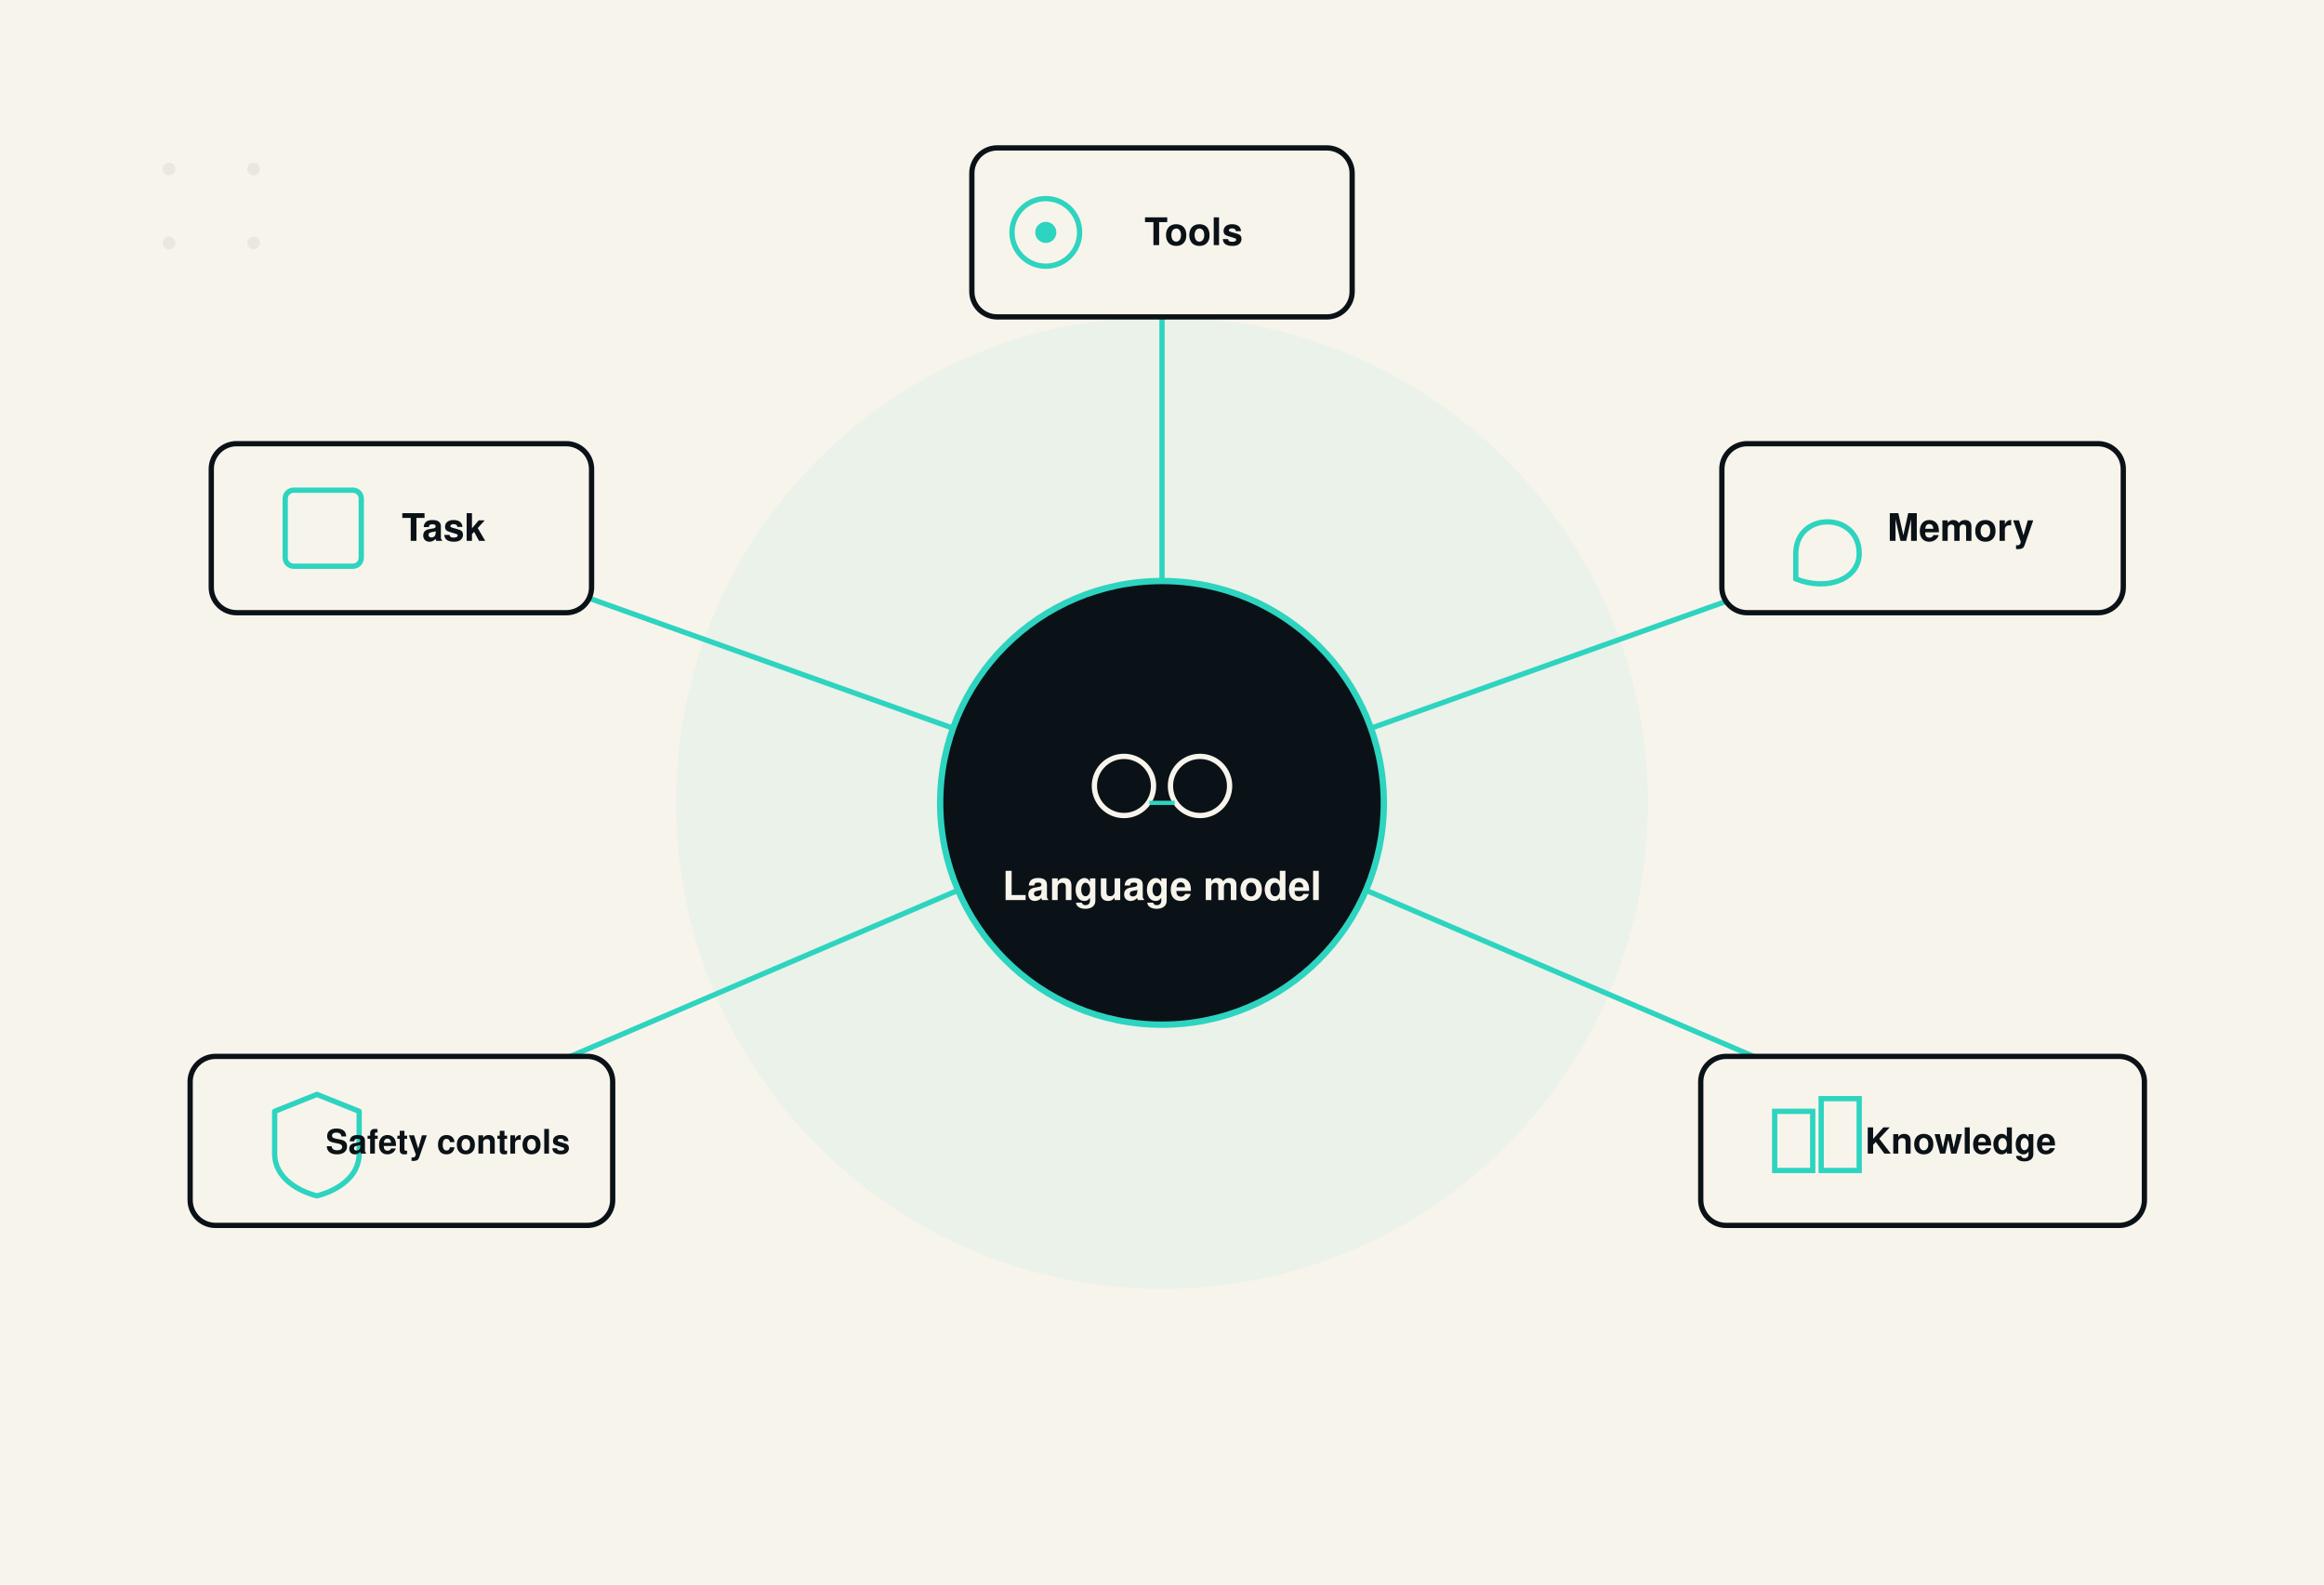
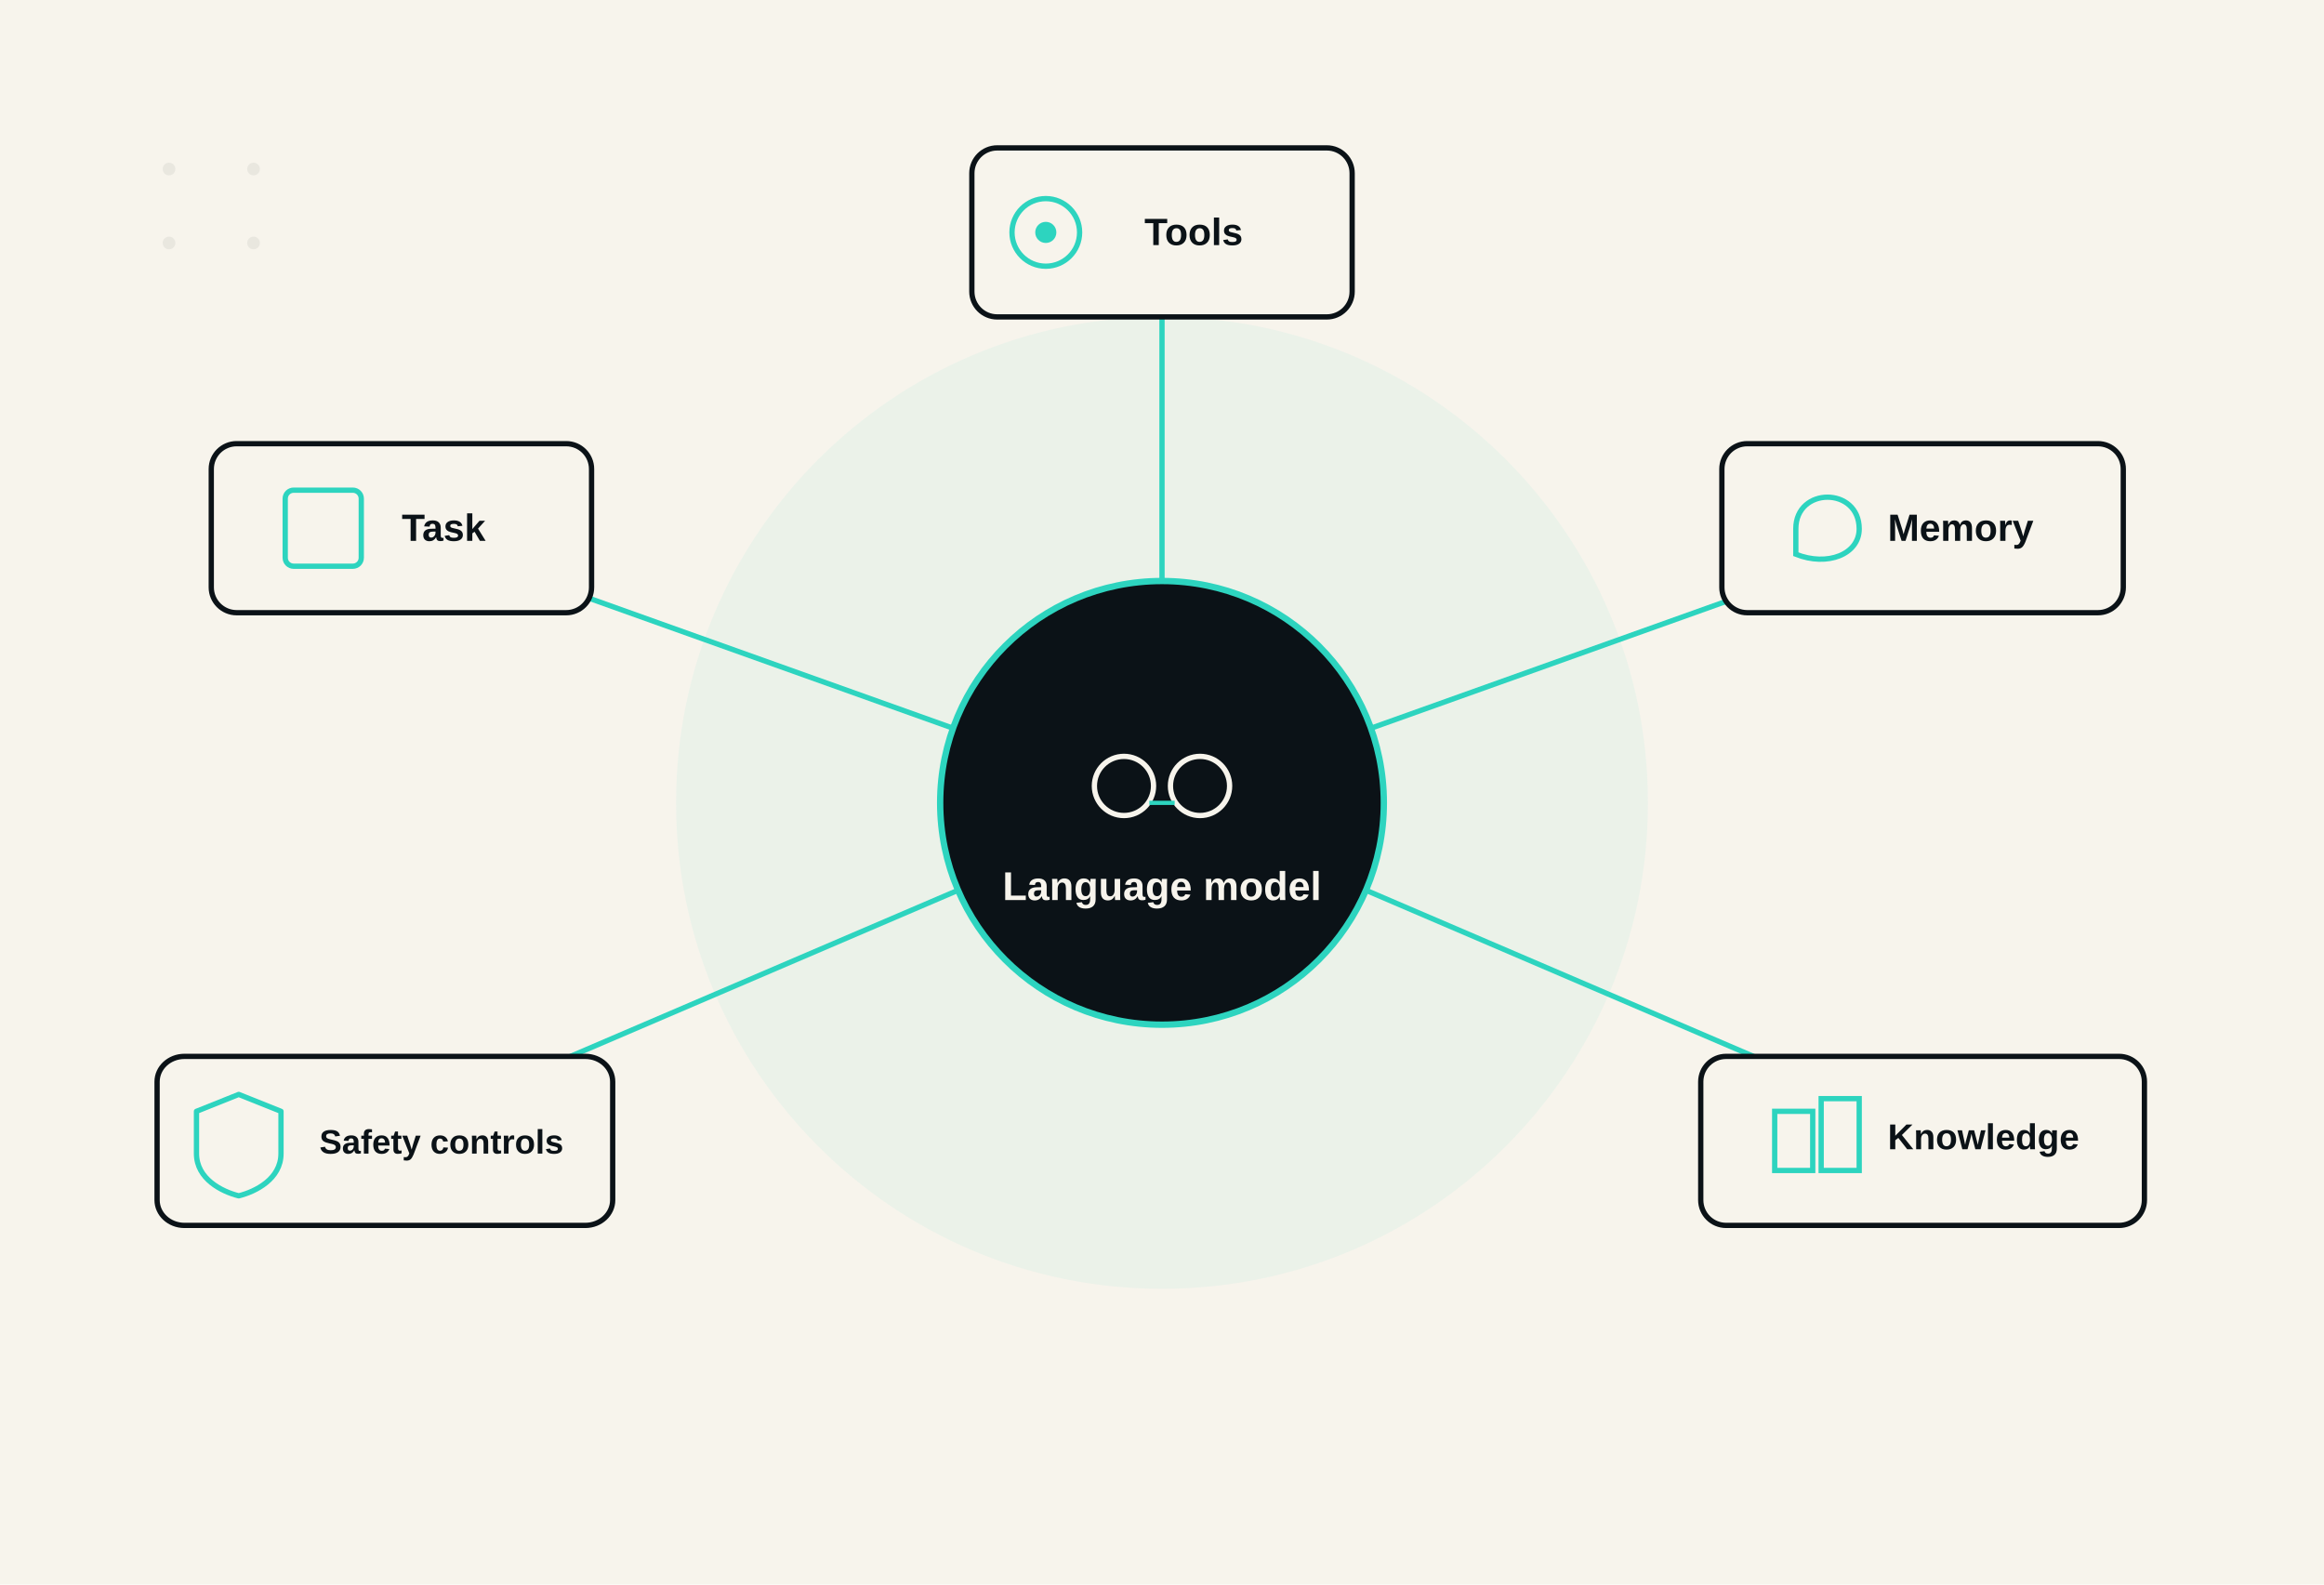
- <svg xmlns="http://www.w3.org/2000/svg" width="1100" height="750" viewBox="0 0 1100 750">
-   <rect width="1100" height="750" fill="#F7F4EC" />
-   <g fill="#0B1217" opacity="0.06">
-     <circle cx="80" cy="80" r="3" />
-     <circle cx="120" cy="80" r="3" />
-     <circle cx="80" cy="115" r="3" />
-     <circle cx="120" cy="115" r="3" />
+ <svg xmlns="http://www.w3.org/2000/svg" id="Layer_1" data-name="Layer 1" viewBox="0 0 1100 750">
+   <defs>
+     <style>.cls-1,.cls-10,.cls-9{fill:#f7f4ec;}.cls-2,.cls-4{opacity:0.06;}.cls-12,.cls-14,.cls-16,.cls-3{fill:#0b1217;}.cls-11,.cls-4{fill:#2dd4bf;}.cls-12,.cls-14,.cls-16,.cls-4,.cls-9{isolation:isolate;}.cls-15,.cls-5,.cls-6,.cls-7,.cls-8{fill:none;}.cls-15,.cls-5,.cls-6,.cls-8{stroke:#2dd4bf;}.cls-10,.cls-15,.cls-5,.cls-7{stroke-width:2.5px;}.cls-6{stroke-width:3px;}.cls-7{stroke:#f7f4ec;}.cls-8{stroke-width:2px;}.cls-9{font-size:19px;}.cls-12,.cls-14,.cls-16,.cls-9{font-family:Arial-BoldMT, Arial;font-weight:700;}.cls-10{stroke:#0b1217;}.cls-12{font-size:18px;}.cls-13{letter-spacing:-0.07em;}.cls-14{font-size:17px;}.cls-15{stroke-linejoin:round;}.cls-16{font-size:16px;}</style>
+   </defs>
+   <rect class="cls-1" width="1100" height="750" />
+   <g class="cls-2">
+     <circle class="cls-3" cx="80" cy="80" r="3" />
+     <circle class="cls-3" cx="120" cy="80" r="3" />
+     <circle class="cls-3" cx="80" cy="115" r="3" />
+     <circle class="cls-3" cx="120" cy="115" r="3" />
  </g>
-   <circle cx="550" cy="380" r="230" fill="#2DD4BF" opacity="0.06" />
-   <line x1="550" y1="380" x2="550" y2="150" stroke="#2DD4BF" stroke-width="2.5" />
-   <line x1="550" y1="380" x2="830" y2="280" stroke="#2DD4BF" stroke-width="2.5" />
-   <line x1="550" y1="380" x2="830" y2="500" stroke="#2DD4BF" stroke-width="2.5" />
-   <line x1="550" y1="380" x2="270" y2="500" stroke="#2DD4BF" stroke-width="2.5" />
-   <line x1="550" y1="380" x2="270" y2="280" stroke="#2DD4BF" stroke-width="2.5" />
-   <g transform="translate(550,380)">
-     <circle cx="0" cy="0" r="105" fill="#0B1217" />
-     <circle cx="0" cy="0" r="105" fill="none" stroke="#2DD4BF" stroke-width="3" />
-     <circle cx="-18" cy="-8" r="14" fill="none" stroke="#F7F4EC" stroke-width="2.5" />
-     <circle cx="18" cy="-8" r="14" fill="none" stroke="#F7F4EC" stroke-width="2.5" />
-     <line x1="-6" y1="0" x2="6" y2="0" stroke="#2DD4BF" stroke-width="2" />
-     <text x="0" y="46" text-anchor="middle" font-family="Helvetica, Arial, sans-serif" font-size="19" font-weight="600" fill="#F7F4EC">Language model</text>
-   </g>
-   <g transform="translate(550,110)">
-     <rect x="-90" y="-40" width="180" height="80" rx="12" fill="#F7F4EC" stroke="#0B1217" stroke-width="2.5" />
-     <circle cx="-55" cy="0" r="16" fill="none" stroke="#2DD4BF" stroke-width="2.5" />
-     <circle cx="-55" cy="0" r="5" fill="#2DD4BF" />
-     <text x="15" y="6" text-anchor="middle" font-family="Helvetica, Arial, sans-serif" font-size="18" font-weight="600" fill="#0B1217">Tools</text>
-   </g>
-   <g transform="translate(910,250)">
-     <rect x="-95" y="-40" width="190" height="80" rx="12" fill="#F7F4EC" stroke="#0B1217" stroke-width="2.5" />
-     <path d="M -60 12 C -60 -8, -30 -8, -30 12 C -30 24, -45 30, -60 24 Z" fill="none" stroke="#2DD4BF" stroke-width="2.5" />
-     <text x="18" y="6" text-anchor="middle" font-family="Helvetica, Arial, sans-serif" font-size="18" font-weight="600" fill="#0B1217">Memory</text>
-   </g>
-   <g transform="translate(910,540)">
-     <rect x="-105" y="-40" width="210" height="80" rx="12" fill="#F7F4EC" stroke="#0B1217" stroke-width="2.5" />
-     <rect x="-70" y="-14" width="18" height="28" fill="none" stroke="#2DD4BF" stroke-width="2.5" />
-     <rect x="-48" y="-20" width="18" height="34" fill="none" stroke="#2DD4BF" stroke-width="2.5" />
-     <text x="18" y="6" text-anchor="middle" font-family="Helvetica, Arial, sans-serif" font-size="17" font-weight="600" fill="#0B1217">Knowledge</text>
-   </g>
-   <g transform="translate(190,540)">
-     <rect x="-100" y="-40" width="200" height="80" rx="12" fill="#F7F4EC" stroke="#0B1217" stroke-width="2.5" />
-     <path d="M -60 -14 L -60 6 C -60 18, -48 24, -40 26 C -32 24, -20 18, -20 6 L -20 -14 L -40 -22 Z" fill="none" stroke="#2DD4BF" stroke-width="2.5" stroke-linejoin="round" />
-     <text x="22" y="6" text-anchor="middle" font-family="Helvetica, Arial, sans-serif" font-size="16" font-weight="600" fill="#0B1217">Safety controls</text>
-   </g>
-   <g transform="translate(190,250)">
-     <rect x="-90" y="-40" width="180" height="80" rx="12" fill="#F7F4EC" stroke="#0B1217" stroke-width="2.5" />
-     <rect x="-55" y="-18" width="36" height="36" rx="4" fill="none" stroke="#2DD4BF" stroke-width="2.5" />
-     <text x="20" y="6" text-anchor="middle" font-family="Helvetica, Arial, sans-serif" font-size="18" font-weight="600" fill="#0B1217">Task</text>
-   </g>
+   <circle class="cls-4" cx="550" cy="380" r="230" />
+   <line class="cls-5" x1="550" y1="380" x2="550" y2="150" />
+   <line class="cls-5" x1="550" y1="380" x2="830" y2="280" />
+   <line class="cls-5" x1="550" y1="380" x2="830" y2="500" />
+   <line class="cls-5" x1="550" y1="380" x2="270" y2="500" />
+   <line class="cls-5" x1="550" y1="380" x2="270" y2="280" />
+   <circle class="cls-3" cx="550" cy="380" r="105" />
+   <circle class="cls-6" cx="550" cy="380" r="105" />
+   <circle class="cls-7" cx="532" cy="372" r="14" />
+   <circle class="cls-7" cx="568" cy="372" r="14" />
+   <line class="cls-8" x1="544" y1="380" x2="556" y2="380" />
+   <text class="cls-9" transform="translate(474.52 426)">Language model</text>
+   <rect class="cls-10" x="460" y="70" width="180" height="80" rx="12" />
+   <circle class="cls-5" cx="495" cy="110" r="16" />
+   <circle class="cls-11" cx="495" cy="110" r="5" />
+   <text class="cls-12" transform="translate(541.67 116)">
+     <tspan class="cls-13">T</tspan>
+     <tspan x="9.66" y="0">ools</tspan>
+   </text>
+   <rect class="cls-10" x="815" y="210" width="190" height="80" rx="12" />
+   <path class="cls-5" d="M850,250.32c0-20,30-20,30,0,0,12-15,18-30,12Z" />
+   <text class="cls-12" transform="translate(893.49 256)">Memory</text>
+   <rect class="cls-10" x="805" y="500" width="210" height="80" rx="12" />
+   <rect class="cls-5" x="840" y="526" width="18" height="28" />
+   <rect class="cls-5" x="862" y="520" width="18" height="34" />
+   <text class="cls-14" transform="translate(893.49 543.96)">Knowledge</text>
+   <path class="cls-10" d="M87.28,500H277.06c7.15,0,12.94,5.37,12.94,12v56c0,6.63-5.79,12-12.94,12H87.28c-7.14,0-12.93-5.37-12.93-12V512C74.35,505.37,80.14,500,87.28,500Z" />
+   <path class="cls-15" d="M93,526v20c0,12,12,18,20,20,8-2,20-8,20-20V526l-20-8Z" />
+   <text class="cls-16" transform="translate(151.15 546)">Safety controls</text>
+   <rect class="cls-10" x="100" y="210" width="180" height="80" rx="12" />
+   <rect class="cls-5" x="135" y="232" width="36" height="36" rx="4" />
+   <text class="cls-12" transform="translate(190.15 256)">
+     <tspan class="cls-13">T</tspan>
+     <tspan x="9.66" y="0">ask</tspan>
+   </text>
</svg>
